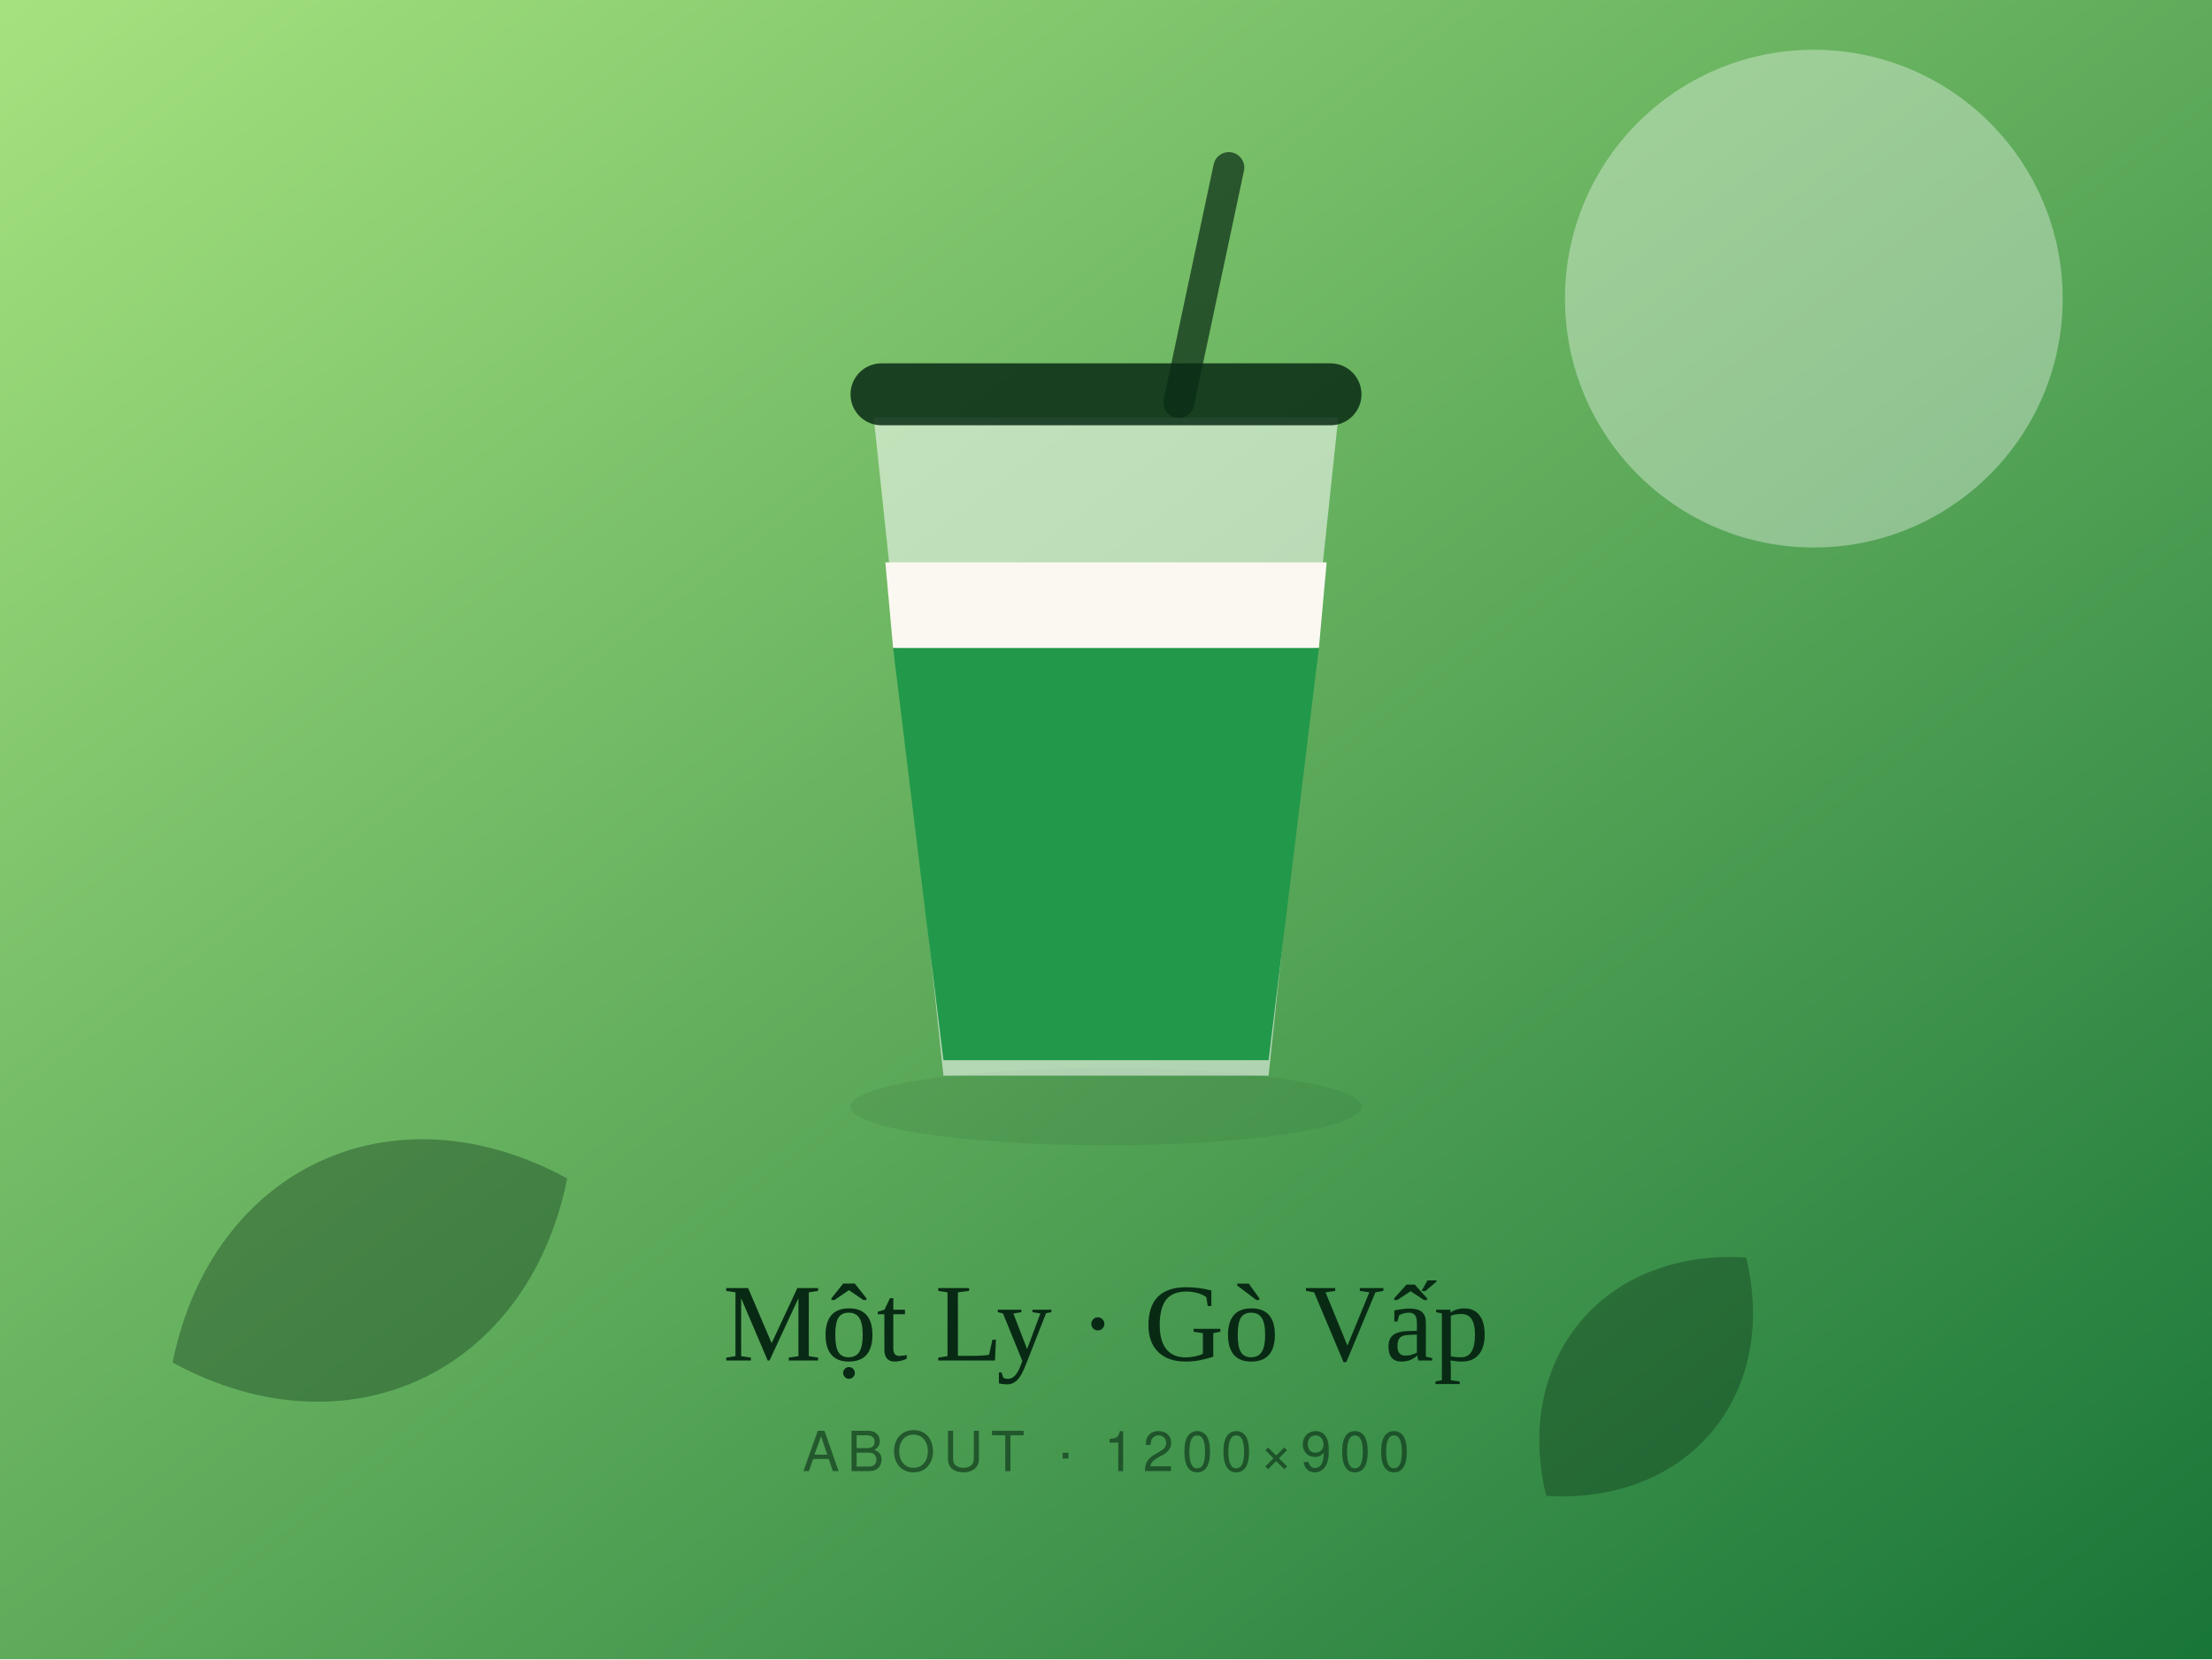
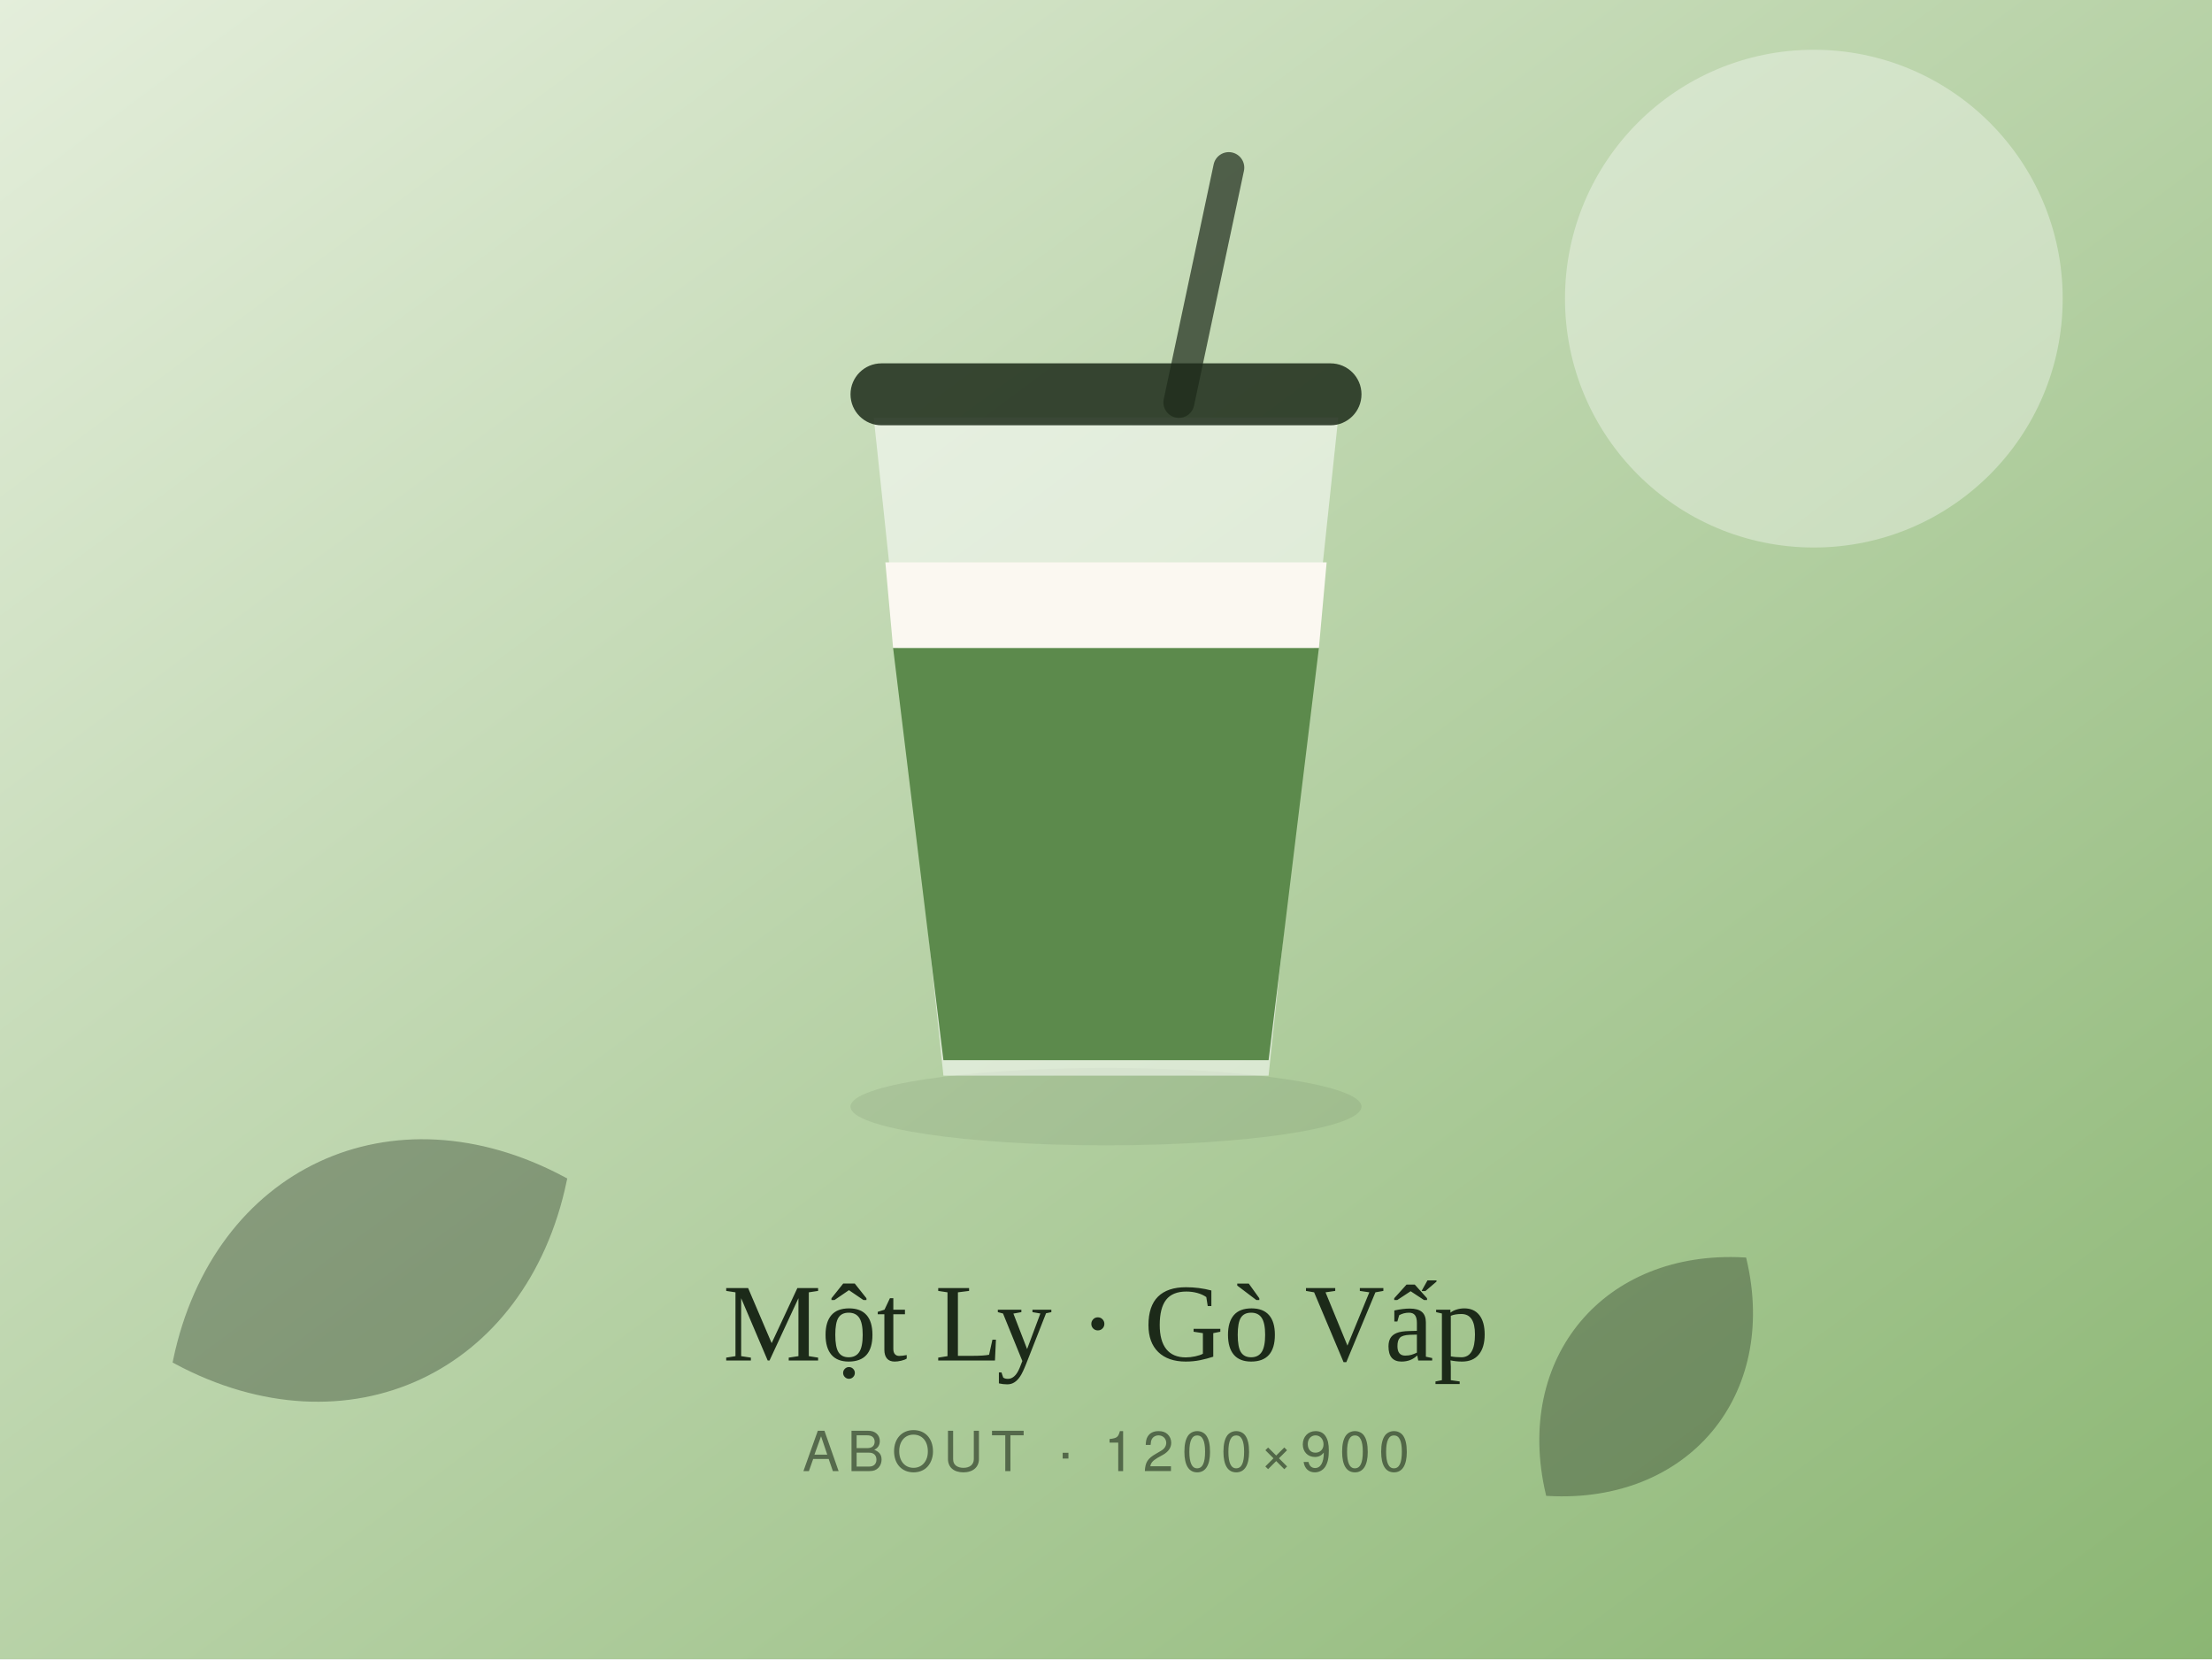
<svg xmlns="http://www.w3.org/2000/svg" width="1200" height="900" viewBox="0 0 1200 900" role="img" aria-label="Một Ly · Gò Vấp">
  <defs>
    <linearGradient id="bg" x1="0" y1="0" x2="1" y2="1">
-       <stop offset="0" stop-color="#A6E27F" />
-       <stop offset="1" stop-color="#187538" />
+       <stop offset="0" stop-color="#E4EEDB" />
+       <stop offset="1" stop-color="#8BB673" />
    </linearGradient>
  </defs>
  <rect width="100%" height="100%" fill="url(#bg)" />
  <circle cx="984" cy="162" r="135" fill="#ffffff" opacity="0.35" />
-   <path transform="translate(96 738) rotate(-25) scale(2.1)" d="M0 0 C 30 -40, 80 -40, 110 0 C 80 40, 30 40, 0 0 Z M 0 0 L 110 0" fill="#082A14" stroke="#082A14" stroke-width="2" opacity="0.35" />
-   <path transform="translate(840 810) rotate(-50) scale(1.5)" d="M0 0 C 30 -40, 80 -40, 110 0 C 80 40, 30 40, 0 0 Z M 0 0 L 110 0" fill="#082A14" stroke="#082A14" stroke-width="2" opacity="0.35" />
+   <path transform="translate(96 738) rotate(-25) scale(2.1)" d="M0 0 C 30 -40, 80 -40, 110 0 C 80 40, 30 40, 0 0 Z M 0 0 L 110 0" fill="#1C2A19" stroke="#1C2A19" stroke-width="2" opacity="0.35" />
+   <path transform="translate(840 810) rotate(-50) scale(1.5)" d="M0 0 C 30 -40, 80 -40, 110 0 C 80 40, 30 40, 0 0 Z M 0 0 L 110 0" fill="#1C2A19" stroke="#1C2A19" stroke-width="2" opacity="0.35" />
  <g>
-     <ellipse cx="600" cy="600.3" rx="138.6" ry="21" fill="#082A14" opacity="0.08" />
+     <ellipse cx="600" cy="600.3" rx="138.6" ry="21" fill="#1C2A19" opacity="0.08" />
    <path d="M 474 226.5 L 726 226.5 L 688.2 583.5 L 511.8 583.5 Z" fill="#ffffff" opacity="0.55" />
-     <path d="M 484.5 351.45 L 715.5 351.45 L 688.2 575.1 L 511.8 575.1 Z" fill="#22984A" />
+     <path d="M 484.5 351.45 L 715.5 351.45 L 688.2 575.1 L 511.8 575.1 Z" fill="#5C8A4C" />
    <path d="M 480.3 305.04 L 719.7 305.04 L 715.5 351.45 L 484.5 351.45 Z" fill="#FBF8F1" />
-     <rect x="461.4" y="197.1" width="277.2" height="33.6" rx="16.8" fill="#082A14" opacity="0.85" />
-     <rect x="629.4" y="79.5" width="16.8" height="147" rx="8.4" fill="#082A14" opacity="0.7" transform="rotate(12 637.8 226.5)" />
+     <rect x="461.4" y="197.1" width="277.2" height="33.6" rx="16.8" fill="#1C2A19" opacity="0.85" />
+     <rect x="629.4" y="79.5" width="16.8" height="147" rx="8.4" fill="#1C2A19" opacity="0.7" transform="rotate(12 637.8 226.5)" />
  </g>
-   <text x="50%" y="738" text-anchor="middle" font-family="Georgia, 'Times New Roman', serif" font-size="60" fill="#082A14">Một Ly · Gò Vấp</text>
-   <text x="50%" y="798" text-anchor="middle" font-family="Helvetica, Arial, sans-serif" font-size="30" letter-spacing="4.5" fill="#082A14" opacity="0.6">ABOUT · 1200×900</text>
+   <text x="50%" y="738" text-anchor="middle" font-family="Georgia, 'Times New Roman', serif" font-size="60" fill="#1C2A19">Một Ly · Gò Vấp</text>
+   <text x="50%" y="798" text-anchor="middle" font-family="Helvetica, Arial, sans-serif" font-size="30" letter-spacing="4.5" fill="#1C2A19" opacity="0.6">ABOUT · 1200×900</text>
</svg>
